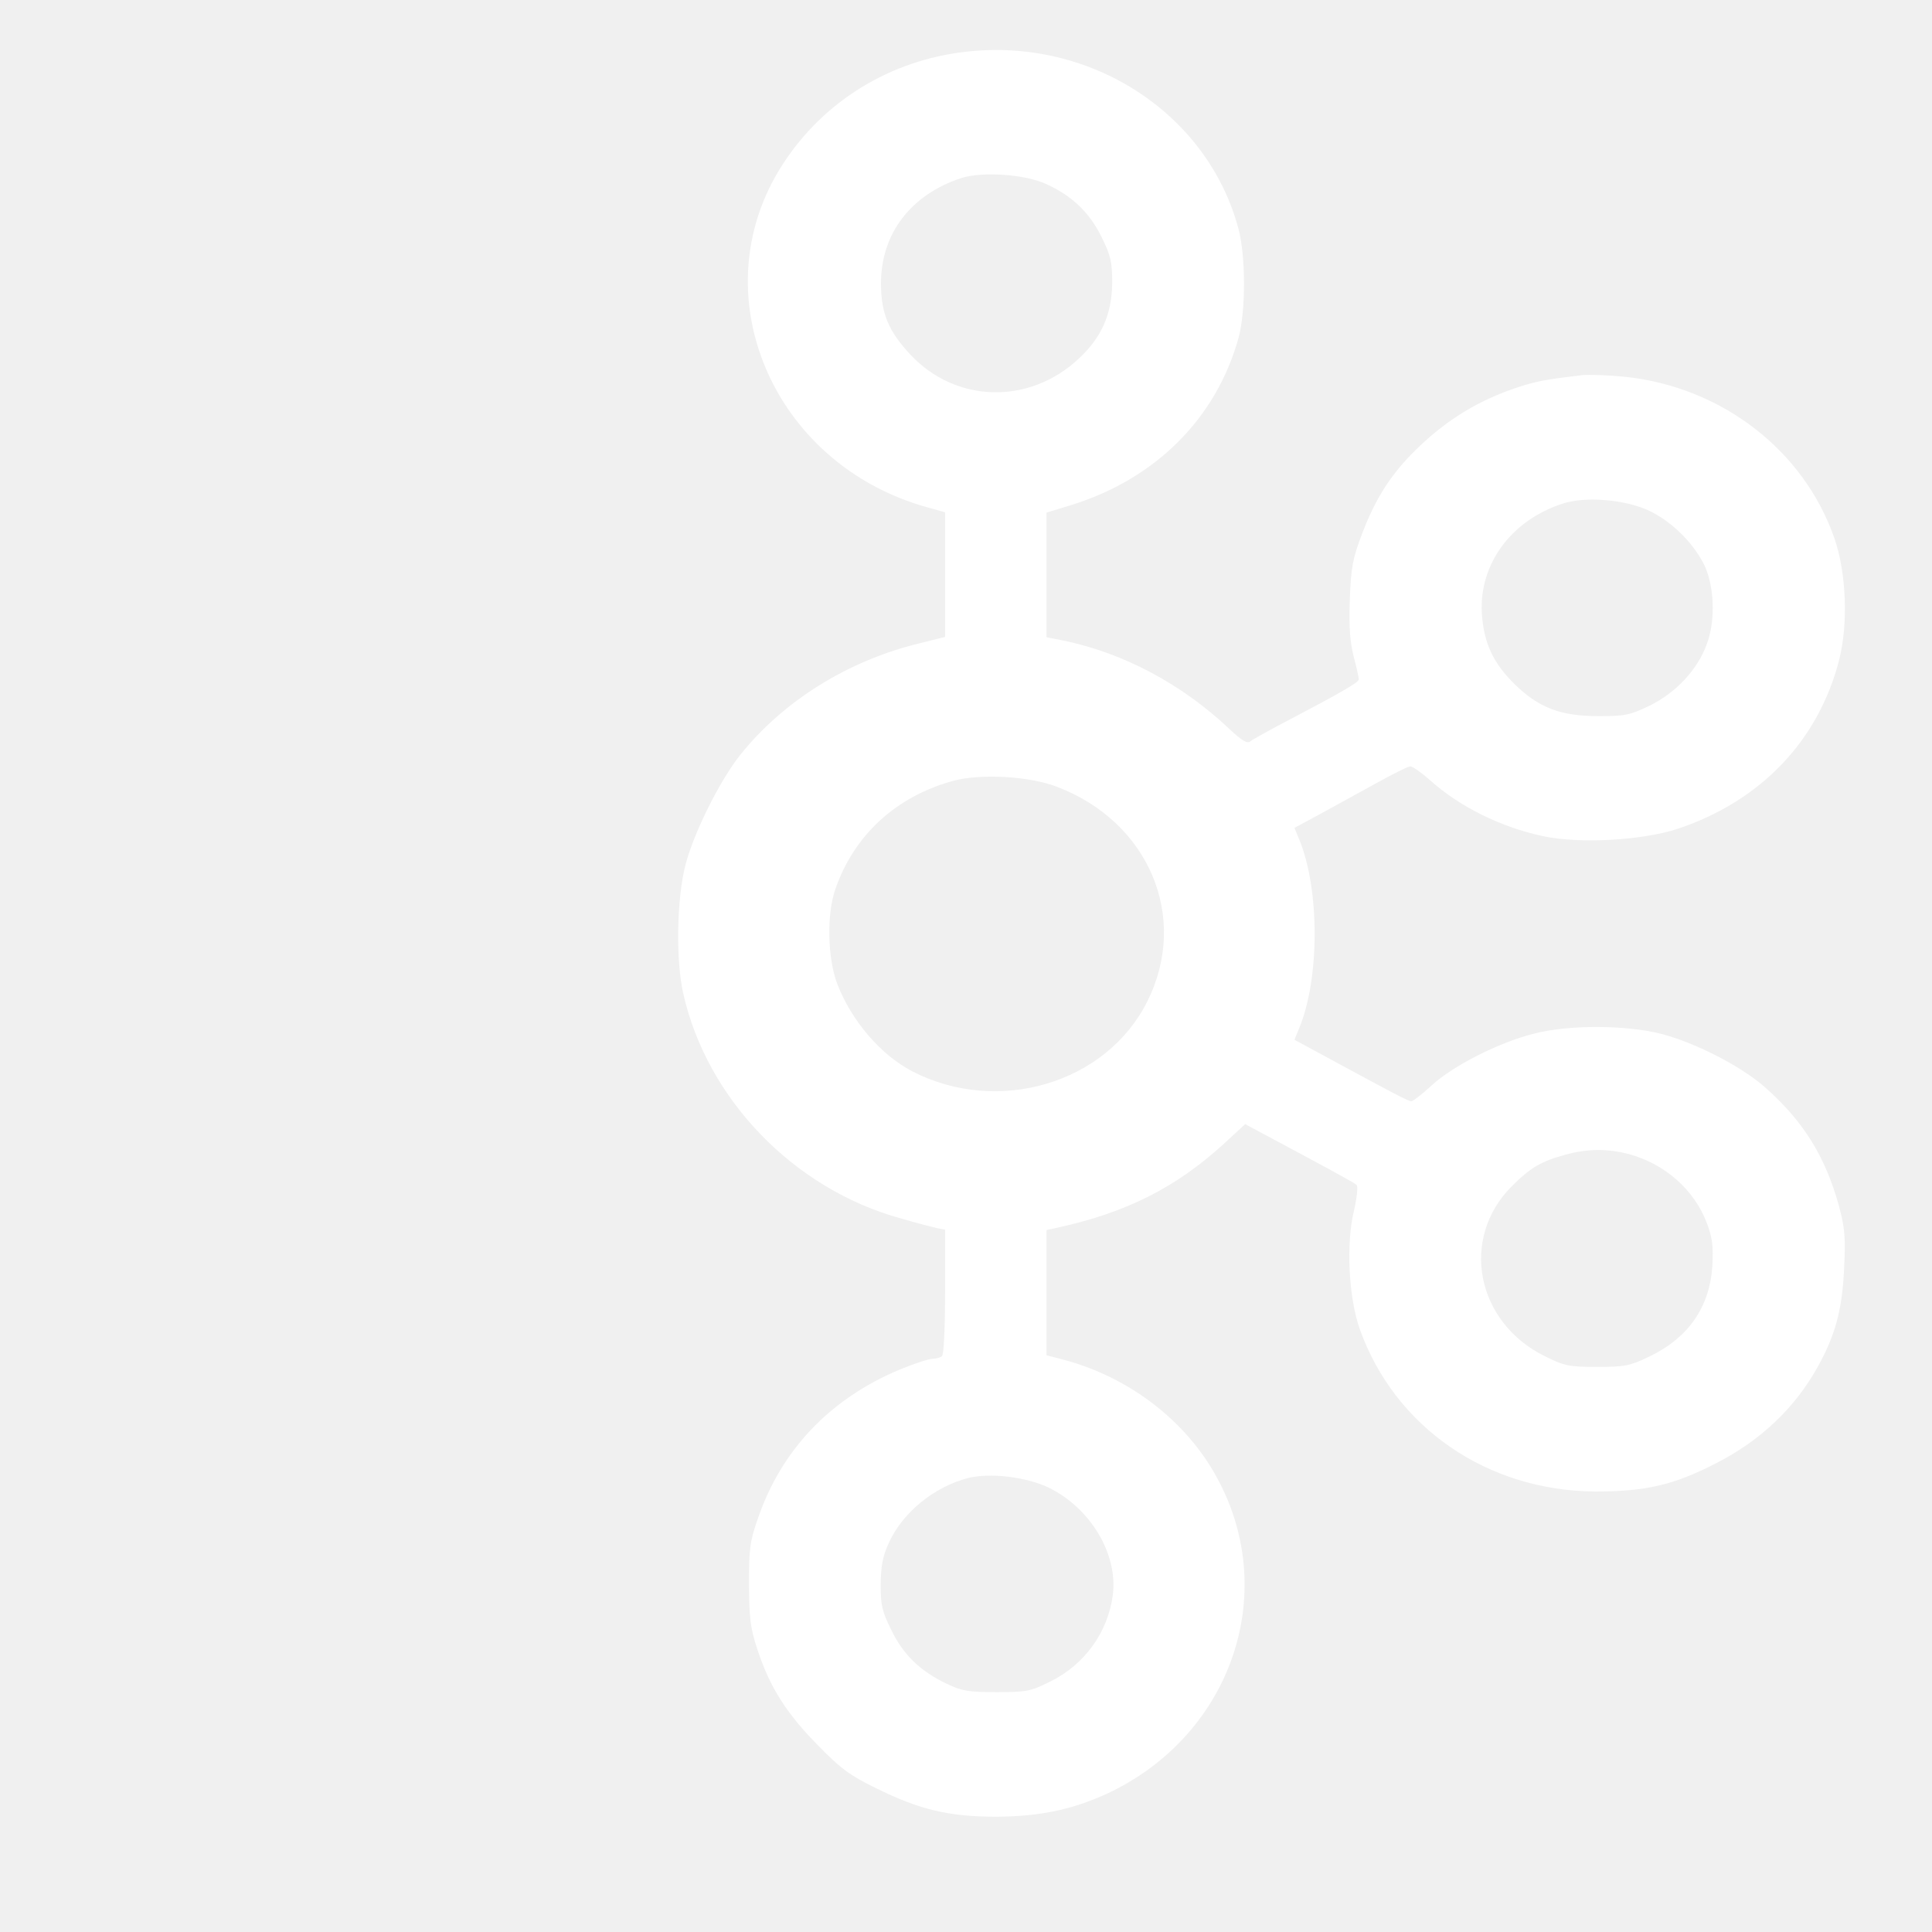
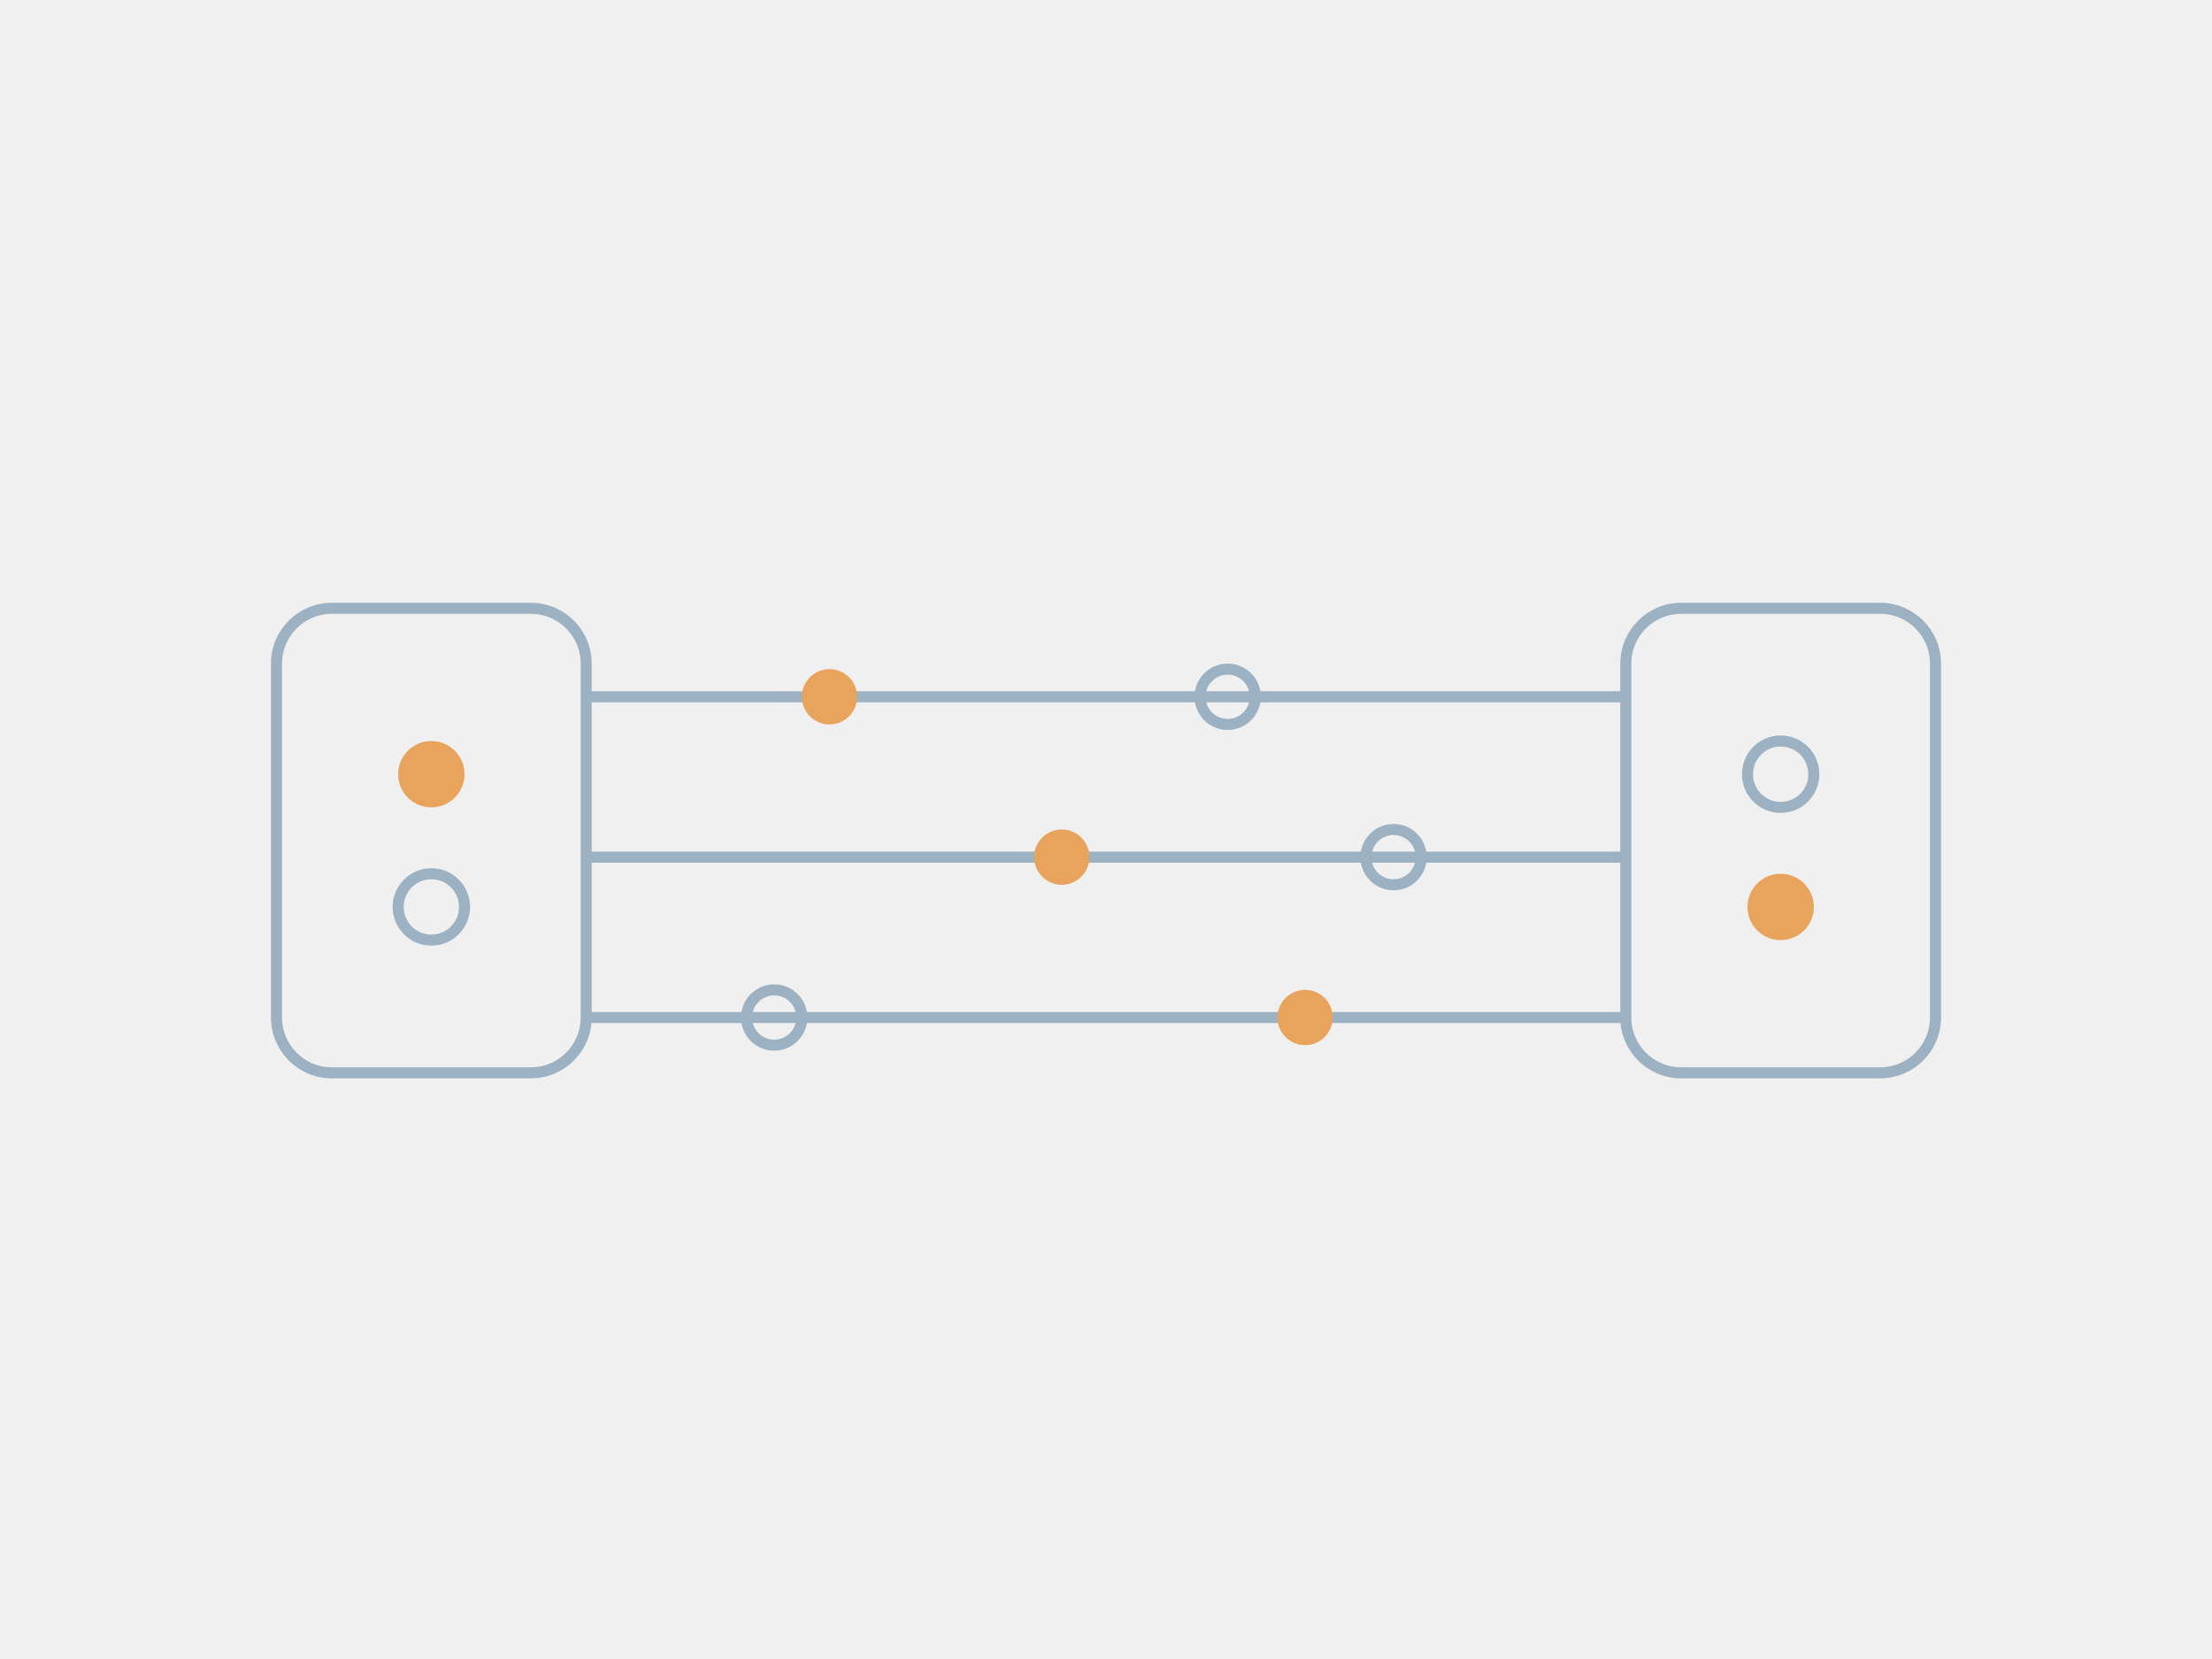
- <svg xmlns="http://www.w3.org/2000/svg" version="1.0" width="600pt" height="600pt" viewBox="0 0 600 600" preserveAspectRatio="xMidYMid meet">
-   <g transform="translate(0,600) scale(0.1,-0.1)" fill="#FFFFFF" stroke="none">
-     <path d="M2997 5839 c-234 -27 -440 -154 -566 -349 -258 -398 -35 -930 447 -1065 l57 -16 0 -194 0 -193 -80 -20 c-222 -54 -422 -179 -555 -345 -64 -80 -144 -240 -171 -342 -27 -103 -31 -296 -7 -401 74 -328 344 -607 676 -698 48 -14 98 -27 112 -30 l25 -5 0 -193 c0 -117 -4 -196 -10 -200 -5 -4 -19 -8 -30 -8 -11 0 -56 -15 -100 -33 -216 -90 -368 -249 -441 -462 -25 -71 -28 -94 -28 -205 1 -108 4 -136 27 -205 38 -115 90 -197 187 -295 71 -73 100 -94 180 -133 135 -67 227 -89 375 -89 135 1 235 22 344 72 390 183 541 634 332 996 -99 172 -276 303 -478 354 l-43 11 0 194 0 195 28 6 c218 47 373 125 523 262 l66 61 39 -21 c221 -118 300 -161 307 -168 5 -4 1 -40 -8 -79 -25 -103 -17 -270 18 -369 109 -305 396 -502 731 -504 157 0 244 20 376 88 137 70 244 171 315 299 55 99 76 177 82 305 5 98 2 127 -16 195 -43 156 -113 267 -235 373 -75 64 -214 135 -320 162 -109 27 -283 28 -392 0 -108 -27 -250 -99 -317 -160 -30 -28 -59 -50 -64 -50 -9 0 -44 18 -280 146 l-83 45 14 34 c65 155 65 435 0 590 l-14 34 78 42 c42 23 120 66 173 95 54 30 102 54 109 54 7 0 34 -19 60 -42 92 -83 221 -147 353 -175 114 -24 308 -13 417 23 258 86 438 274 502 526 28 112 22 269 -15 376 -95 274 -351 471 -652 502 -51 5 -109 7 -131 5 -111 -13 -143 -19 -198 -37 -123 -40 -224 -102 -317 -193 -79 -77 -126 -151 -168 -260 -30 -79 -35 -104 -39 -205 -3 -86 0 -132 12 -179 9 -34 16 -66 16 -71 0 -9 -57 -42 -225 -130 -55 -29 -106 -57 -113 -63 -9 -7 -27 4 -65 40 -146 138 -326 234 -511 273 l-56 11 0 194 0 193 72 22 c266 81 456 271 525 523 22 84 22 251 -1 337 -96 359 -460 595 -849 549z m253 -411 c81 -37 134 -89 171 -164 28 -57 33 -76 33 -142 -1 -97 -32 -169 -104 -236 -154 -144 -382 -138 -523 13 -68 73 -91 128 -91 221 0 154 92 275 249 327 66 21 199 12 265 -19z m1867 -1012 c70 -32 138 -97 174 -167 33 -65 38 -176 9 -251 -29 -79 -96 -150 -178 -190 -61 -29 -75 -32 -157 -32 -119 0 -186 26 -261 99 -67 66 -96 128 -102 220 -9 153 91 289 251 341 69 23 190 13 264 -20z m-1833 -860 c284 -109 409 -404 280 -664 -126 -256 -464 -357 -731 -219 -98 51 -189 157 -233 272 -30 79 -33 215 -6 293 58 168 188 288 366 337 85 23 237 15 324 -19z m1774 -1140 c112 -30 204 -111 243 -215 17 -45 20 -71 17 -131 -8 -129 -74 -225 -198 -284 -59 -28 -74 -31 -160 -31 -88 0 -101 3 -162 33 -214 105 -265 366 -103 528 58 58 92 78 167 98 68 19 130 19 196 2z m-1801 -1036 c130 -64 215 -206 199 -333 -15 -116 -88 -217 -194 -269 -62 -31 -74 -33 -167 -33 -87 0 -107 3 -155 26 -82 39 -135 90 -172 167 -29 58 -33 77 -33 142 1 59 6 87 27 132 43 92 140 171 245 198 69 17 181 3 250 -30z" />
-   </g>
+ <svg xmlns="http://www.w3.org/2000/svg" viewBox="0 0 400 300" fill="none">
+   <rect x="50" y="110" width="56" height="84" rx="10" stroke="#9cb2c3" stroke-width="2" />
+   <circle cx="78" cy="140" r="6" fill="#e8a35c" />
+   <circle cx="78" cy="164" r="6" stroke="#9cb2c3" stroke-width="2" />
+   <rect x="294" y="110" width="56" height="84" rx="10" stroke="#9cb2c3" stroke-width="2" />
+   <circle cx="322" cy="140" r="6" stroke="#9cb2c3" stroke-width="2" />
+   <circle cx="322" cy="164" r="6" fill="#e8a35c" />
+   <line x1="106" y1="126" x2="294" y2="126" stroke="#9cb2c3" stroke-width="2" />
+   <line x1="106" y1="155" x2="294" y2="155" stroke="#9cb2c3" stroke-width="2" />
+   <line x1="106" y1="184" x2="294" y2="184" stroke="#9cb2c3" stroke-width="2" />
+   <circle cx="150" cy="126" r="5" fill="#e8a35c" />
+   <circle cx="222" cy="126" r="5" stroke="#9cb2c3" stroke-width="2" />
+   <circle cx="192" cy="155" r="5" fill="#e8a35c" />
+   <circle cx="252" cy="155" r="5" stroke="#9cb2c3" stroke-width="2" />
+   <circle cx="140" cy="184" r="5" stroke="#9cb2c3" stroke-width="2" />
+   <circle cx="236" cy="184" r="5" fill="#e8a35c" />
</svg>
